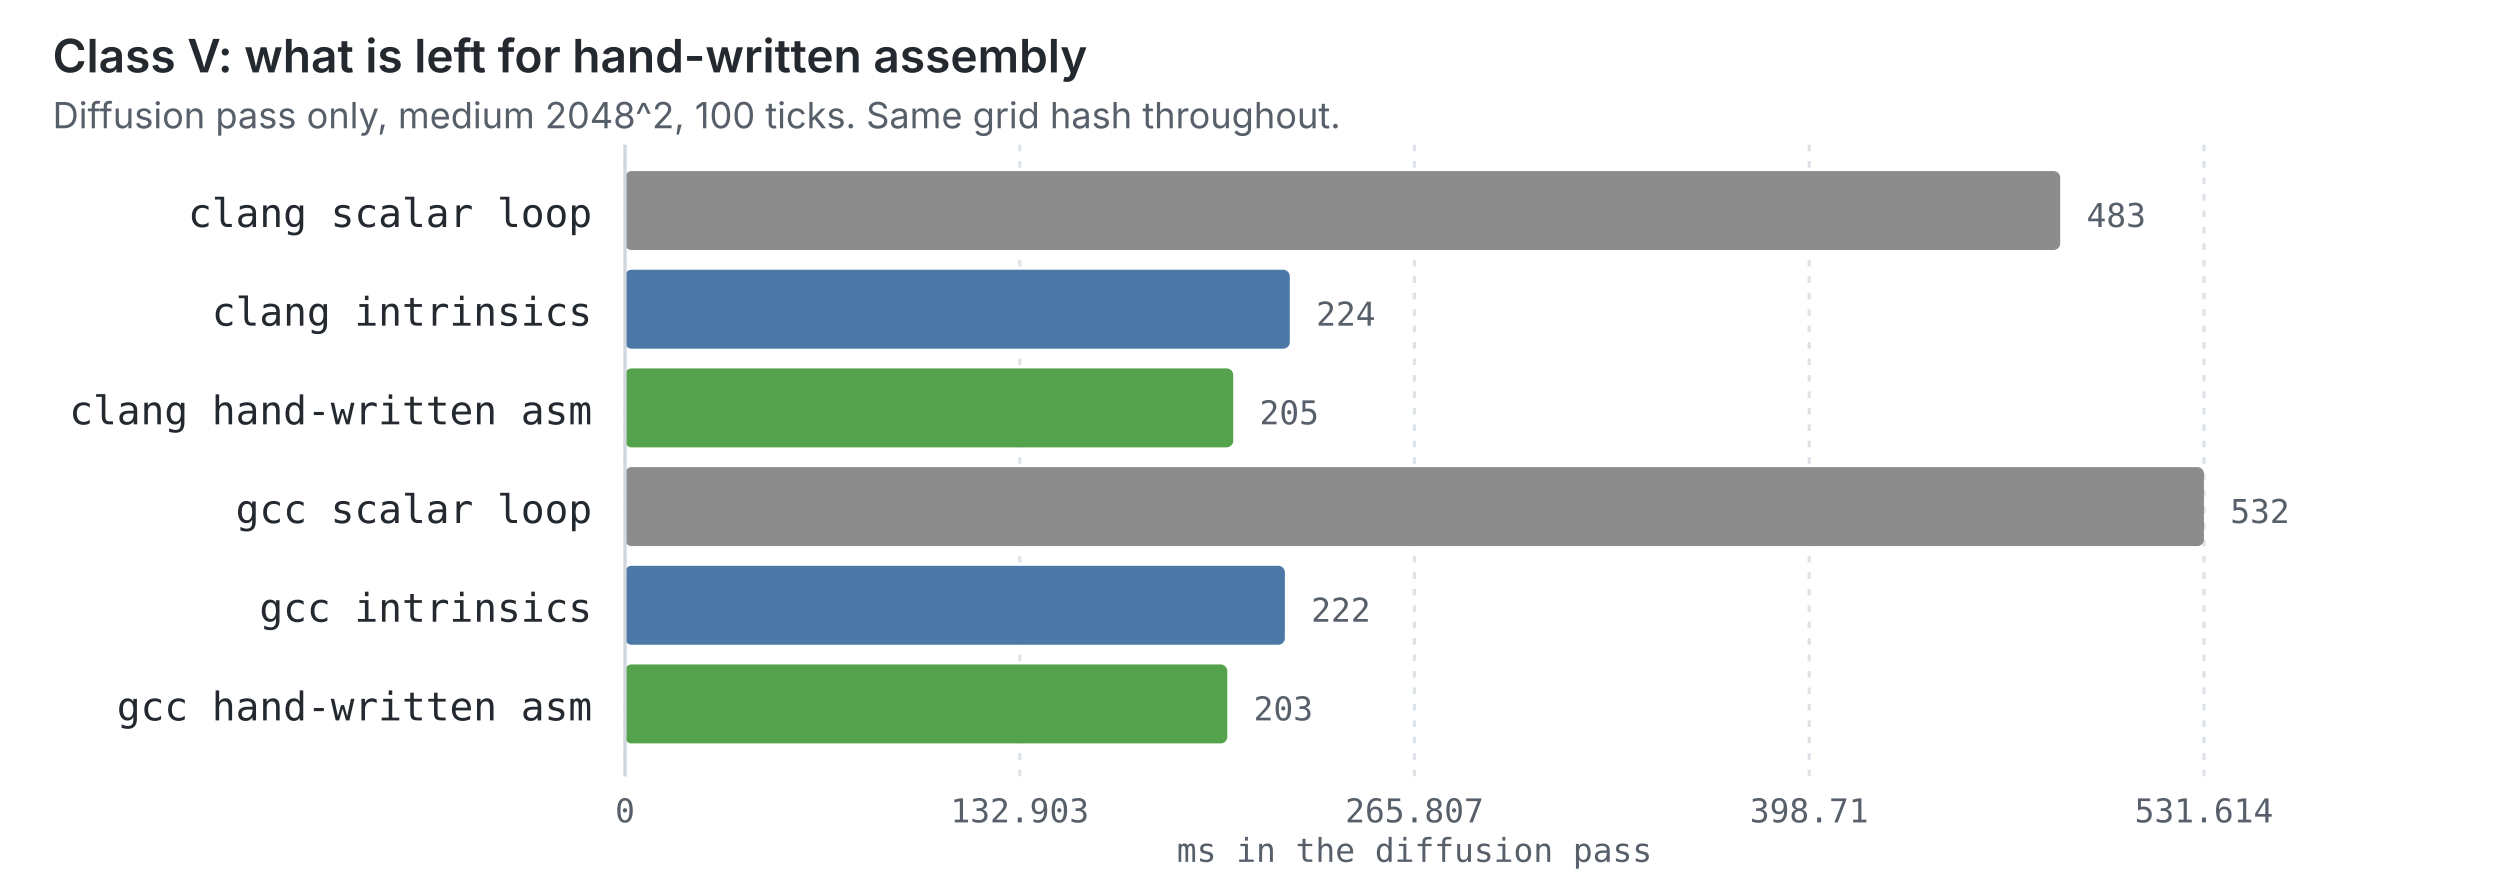
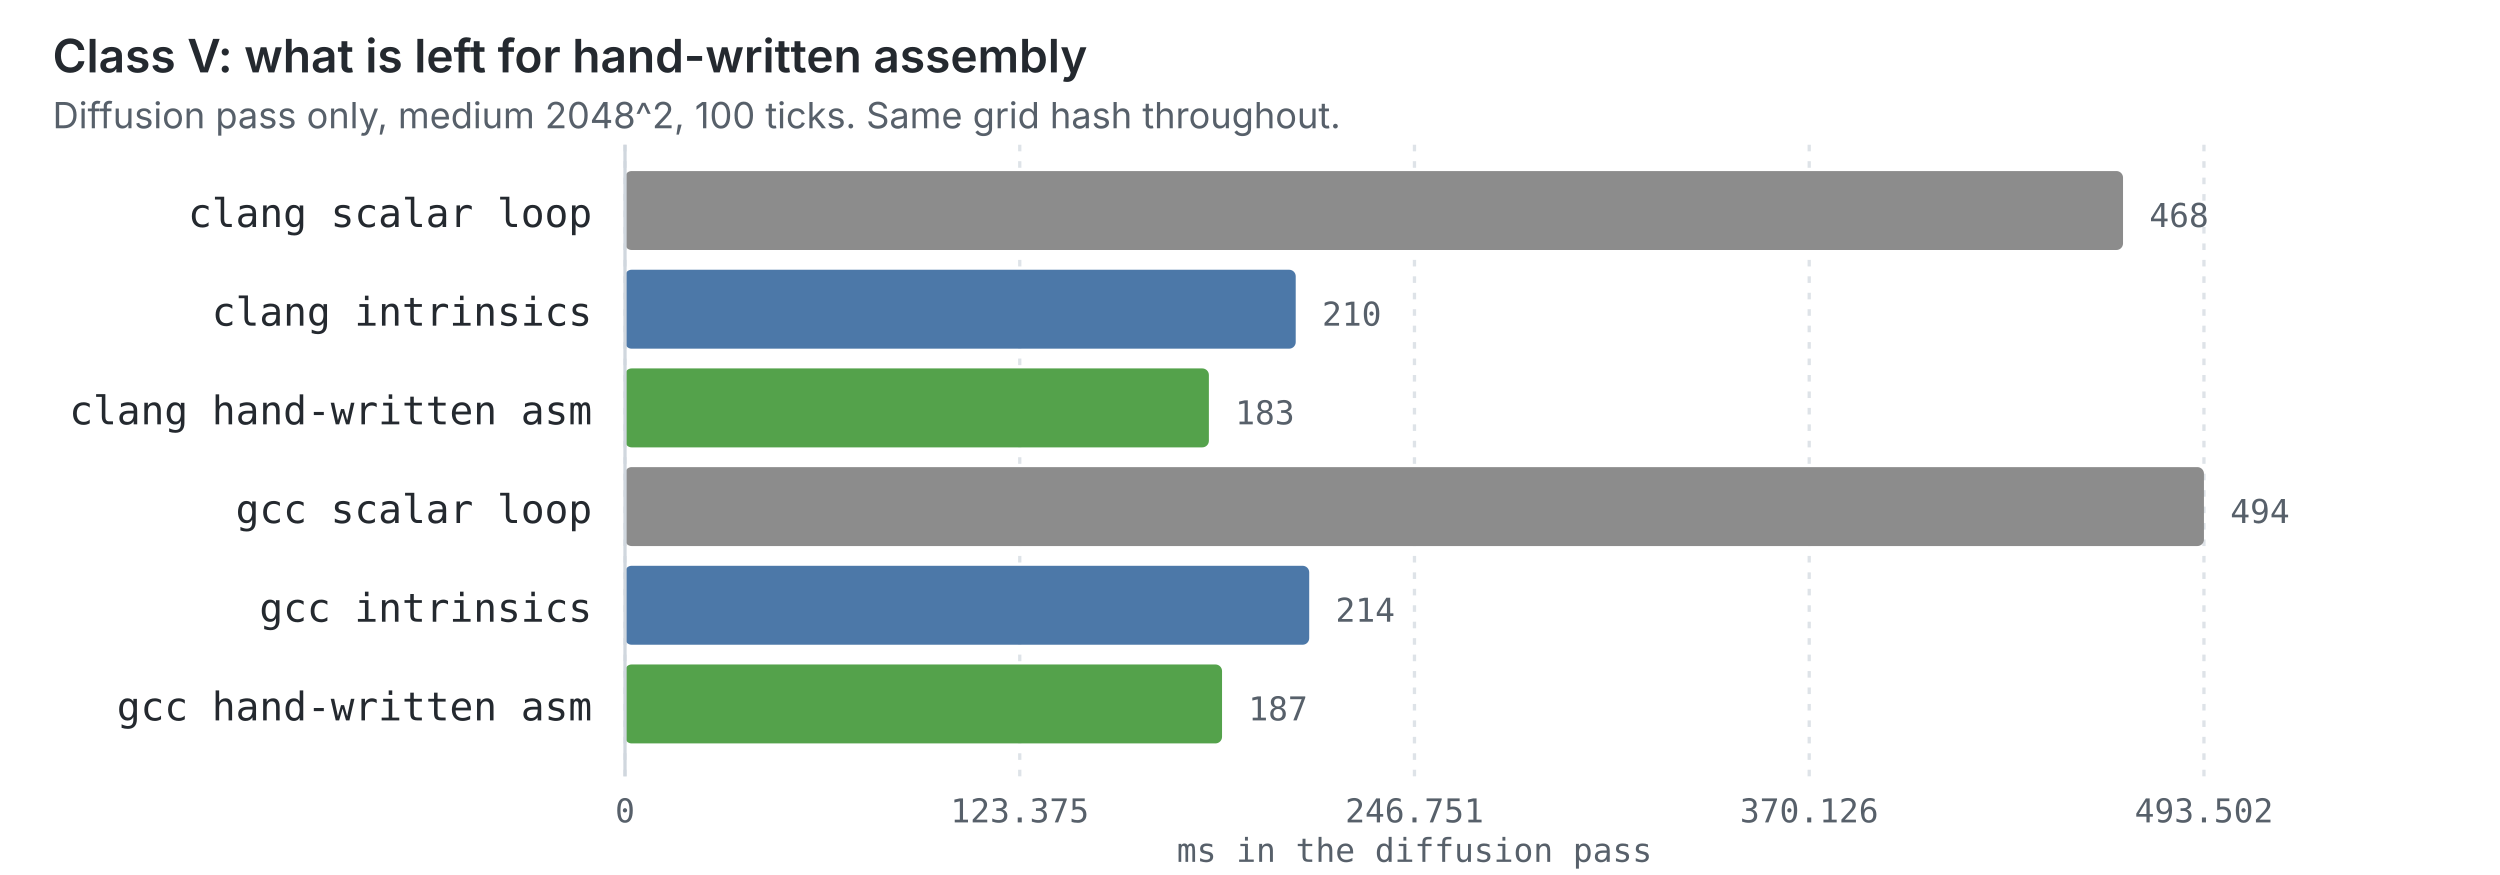
<svg xmlns="http://www.w3.org/2000/svg" viewBox="0 0 760 266" width="760" height="266" role="img" aria-label="Class V: what is left for hand-written assembly">
  <style>
    .bg    { fill: none; }
    .lbl   { fill: #24292f; font: 12px ui-monospace, "SF Mono", Menlo, monospace; }
    .lbl-s { fill: #57606a; font: 10px ui-monospace, "SF Mono", Menlo, monospace; }
    .ttl   { fill: #24292f; font: 600 14px -apple-system, "Segoe UI", sans-serif; }
    .sub   { fill: #57606a; font: 11px -apple-system, "Segoe UI", sans-serif; }
    .axis  { stroke: #d0d7de; stroke-width: 1; }
    .grid  { stroke: #d0d7de; stroke-width: 1; stroke-dasharray: 2 3; opacity: .7; }
    @media (prefers-color-scheme: dark) {
      .lbl   { fill: #e6edf3; }
      .lbl-s { fill: #9198a1; }
      .ttl   { fill: #e6edf3; }
      .sub   { fill: #9198a1; }
      .axis  { stroke: #3d444d; }
      .grid  { stroke: #3d444d; }
    }
  </style>
  <text x="16" y="22" class="ttl">Class V: what is left for hand-written assembly</text>
  <text x="16" y="39" class="sub">Diffusion pass only, medium 2048^2, 100 ticks. Same grid hash throughout.</text>
  <line x1="190.0" y1="44" x2="190.0" y2="236" class="grid" />
  <text x="190.0" y="250" class="lbl-s" text-anchor="middle">0</text>
  <line x1="310.0" y1="44" x2="310.0" y2="236" class="grid" />
-   <text x="310.0" y="250" class="lbl-s" text-anchor="middle">132.903</text>
+   <text x="310.0" y="250" class="lbl-s" text-anchor="middle">123.375</text>
  <line x1="430.0" y1="44" x2="430.0" y2="236" class="grid" />
-   <text x="430.0" y="250" class="lbl-s" text-anchor="middle">265.807</text>
+   <text x="430.0" y="250" class="lbl-s" text-anchor="middle">246.751</text>
  <line x1="550.0" y1="44" x2="550.0" y2="236" class="grid" />
-   <text x="550.0" y="250" class="lbl-s" text-anchor="middle">398.71</text>
+   <text x="550.0" y="250" class="lbl-s" text-anchor="middle">370.126</text>
  <line x1="670.0" y1="44" x2="670.0" y2="236" class="grid" />
-   <text x="670.0" y="250" class="lbl-s" text-anchor="middle">531.614</text>
+   <text x="670.0" y="250" class="lbl-s" text-anchor="middle">493.502</text>
  <text x="430" y="262" class="lbl-s" text-anchor="middle">ms in the diffusion pass</text>
  <text x="180" y="69" class="lbl" text-anchor="end">clang  scalar loop</text>
-   <rect x="190" y="52" width="436.3" height="24" rx="2" fill="#8c8c8c" />
-   <text x="634.3" y="69" class="lbl-s">483</text>
+   <rect x="190" y="52" width="455.4" height="24" rx="2" fill="#8c8c8c" />
+   <text x="653.4" y="69" class="lbl-s">468</text>
  <text x="180" y="99" class="lbl" text-anchor="end">clang  intrinsics</text>
-   <rect x="190" y="82" width="202.1" height="24" rx="2" fill="#4c78a8" />
-   <text x="400.1" y="99" class="lbl-s">224</text>
+   <rect x="190" y="82" width="203.9" height="24" rx="2" fill="#4c78a8" />
+   <text x="401.9" y="99" class="lbl-s">210</text>
  <text x="180" y="129" class="lbl" text-anchor="end">clang  hand-written asm</text>
-   <rect x="190" y="112" width="184.9" height="24" rx="2" fill="#54a24b" />
-   <text x="382.9" y="129" class="lbl-s">205</text>
+   <rect x="190" y="112" width="177.5" height="24" rx="2" fill="#54a24b" />
+   <text x="375.5" y="129" class="lbl-s">183</text>
  <text x="180" y="159" class="lbl" text-anchor="end">gcc  scalar loop</text>
  <rect x="190" y="142" width="480.0" height="24" rx="2" fill="#8c8c8c" />
-   <text x="678.0" y="159" class="lbl-s">532</text>
+   <text x="678.0" y="159" class="lbl-s">494</text>
  <text x="180" y="189" class="lbl" text-anchor="end">gcc  intrinsics</text>
-   <rect x="190" y="172" width="200.6" height="24" rx="2" fill="#4c78a8" />
-   <text x="398.6" y="189" class="lbl-s">222</text>
+   <rect x="190" y="172" width="208.0" height="24" rx="2" fill="#4c78a8" />
+   <text x="406.0" y="189" class="lbl-s">214</text>
  <text x="180" y="219" class="lbl" text-anchor="end">gcc  hand-written asm</text>
-   <rect x="190" y="202" width="183.1" height="24" rx="2" fill="#54a24b" />
-   <text x="381.1" y="219" class="lbl-s">203</text>
+   <rect x="190" y="202" width="181.5" height="24" rx="2" fill="#54a24b" />
+   <text x="379.5" y="219" class="lbl-s">187</text>
  <line x1="190" y1="44" x2="190" y2="236" class="axis" />
</svg>
